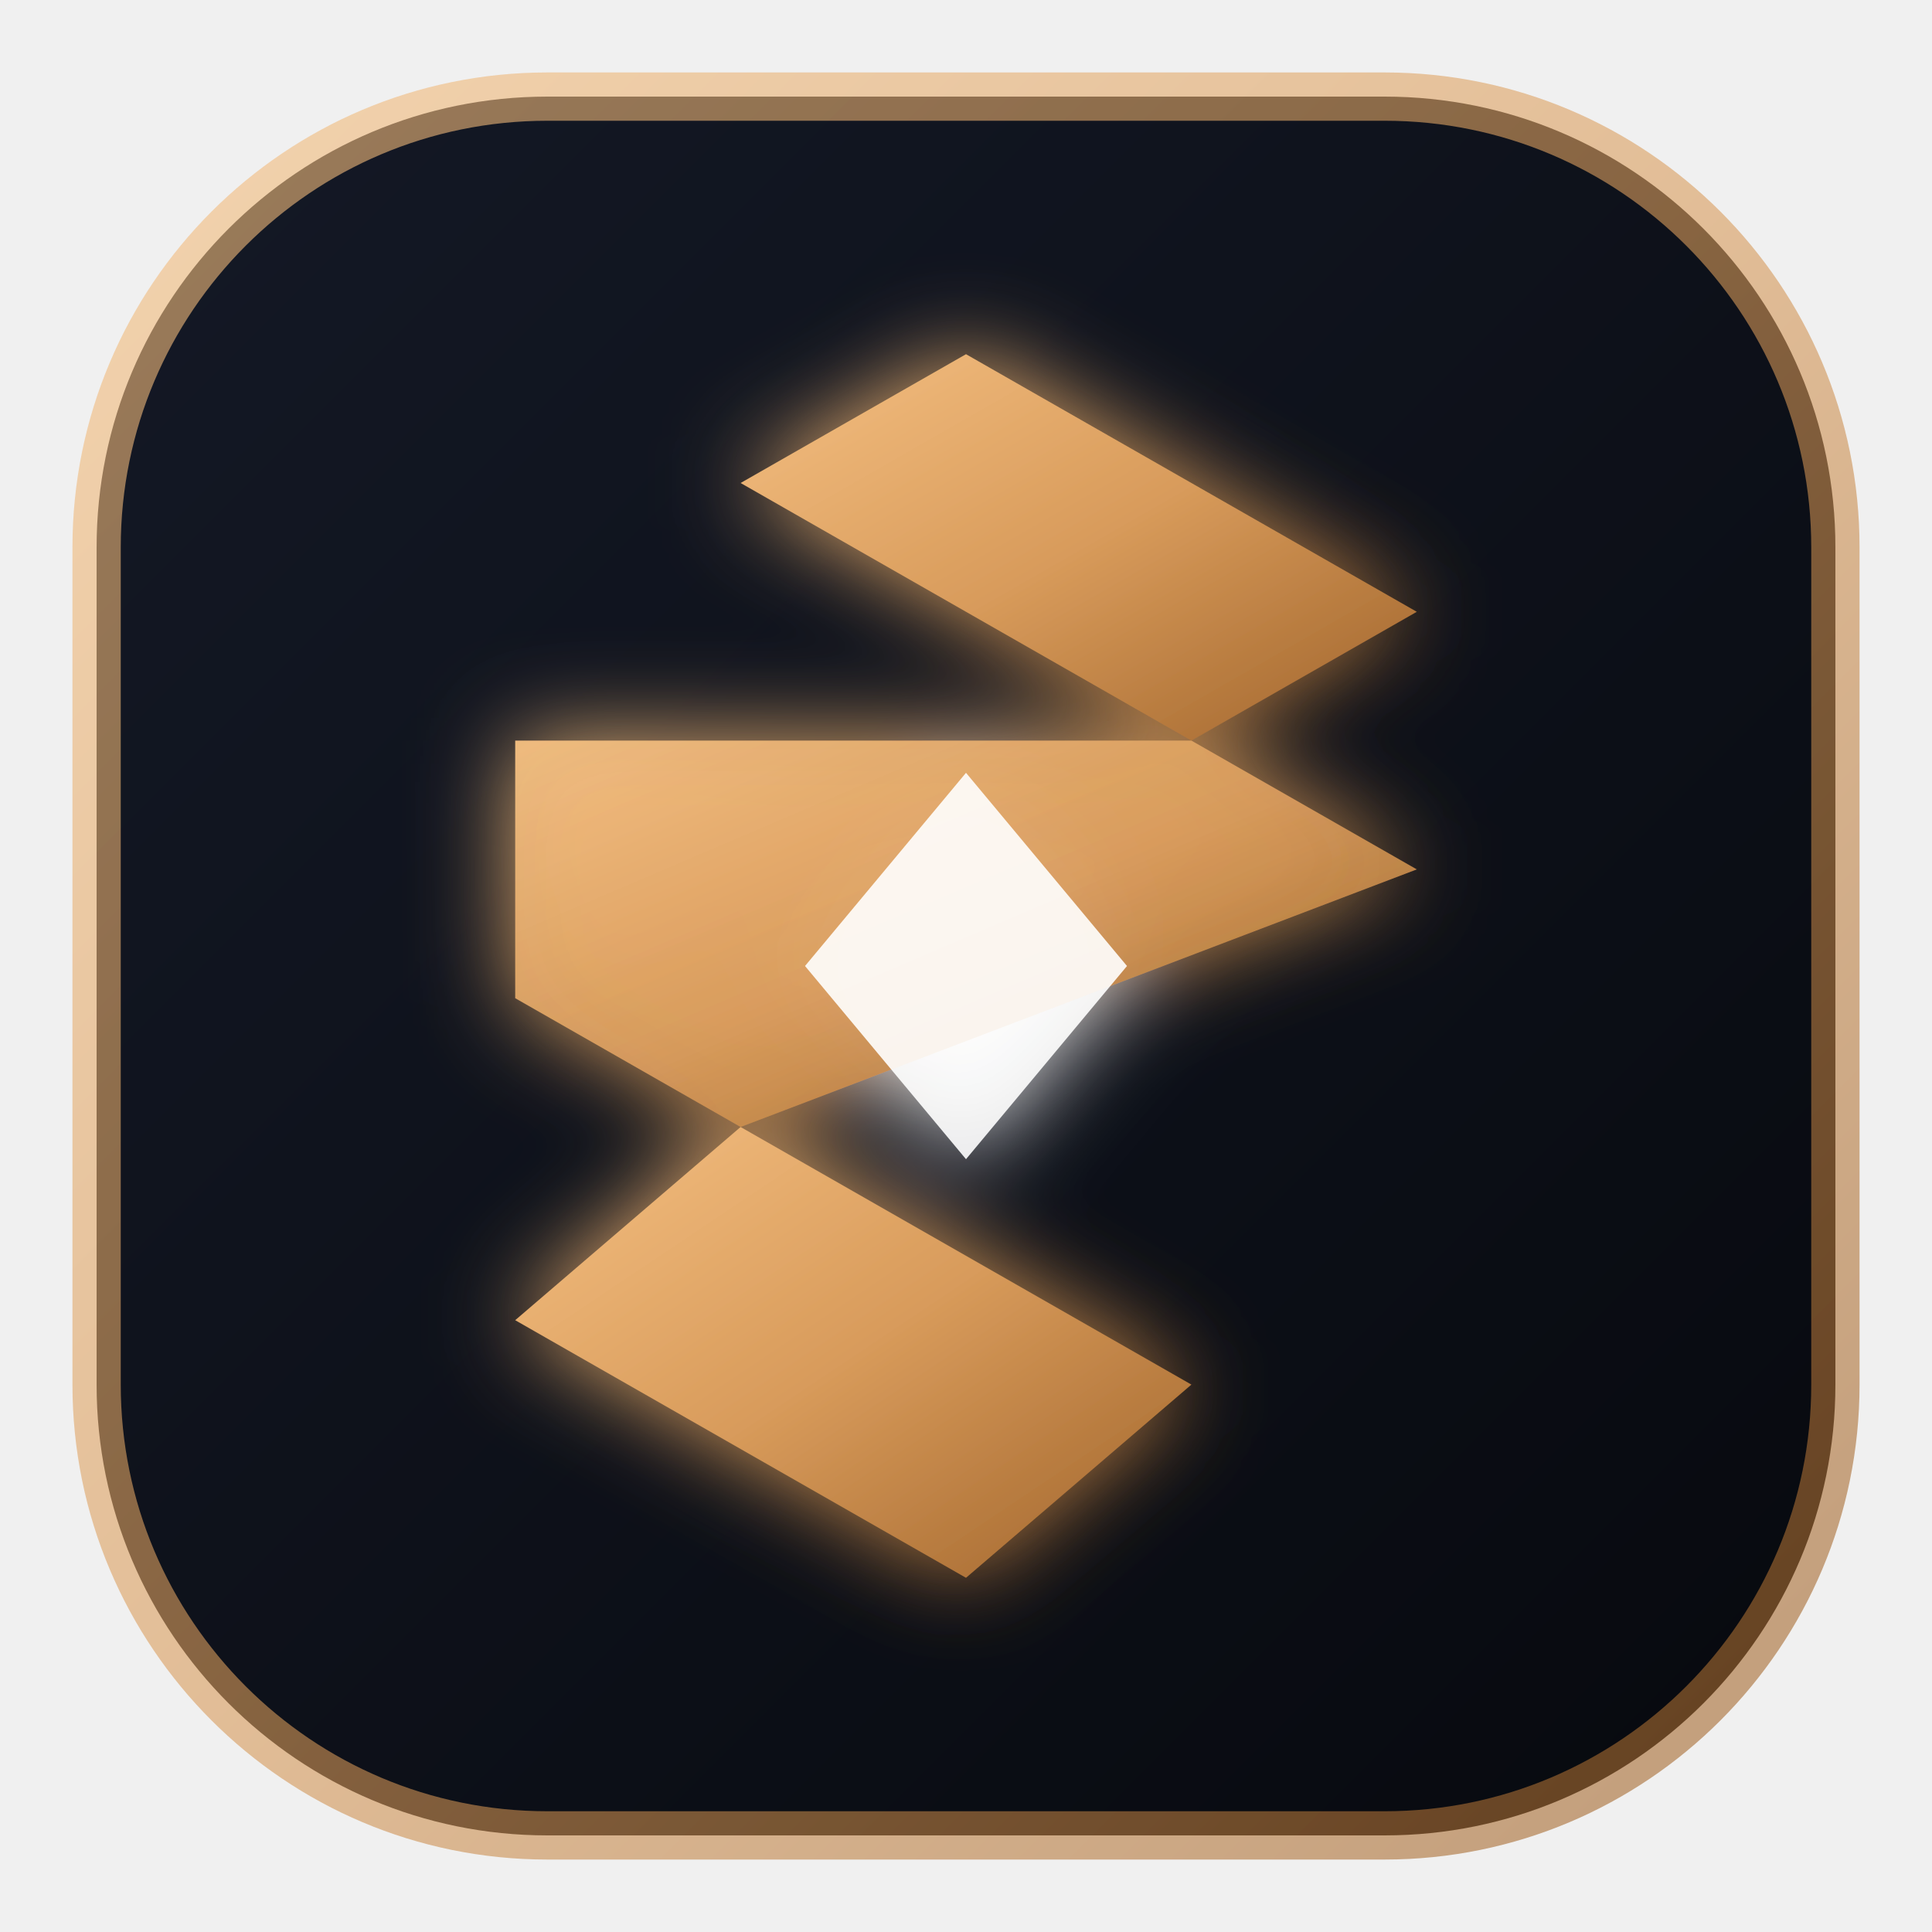
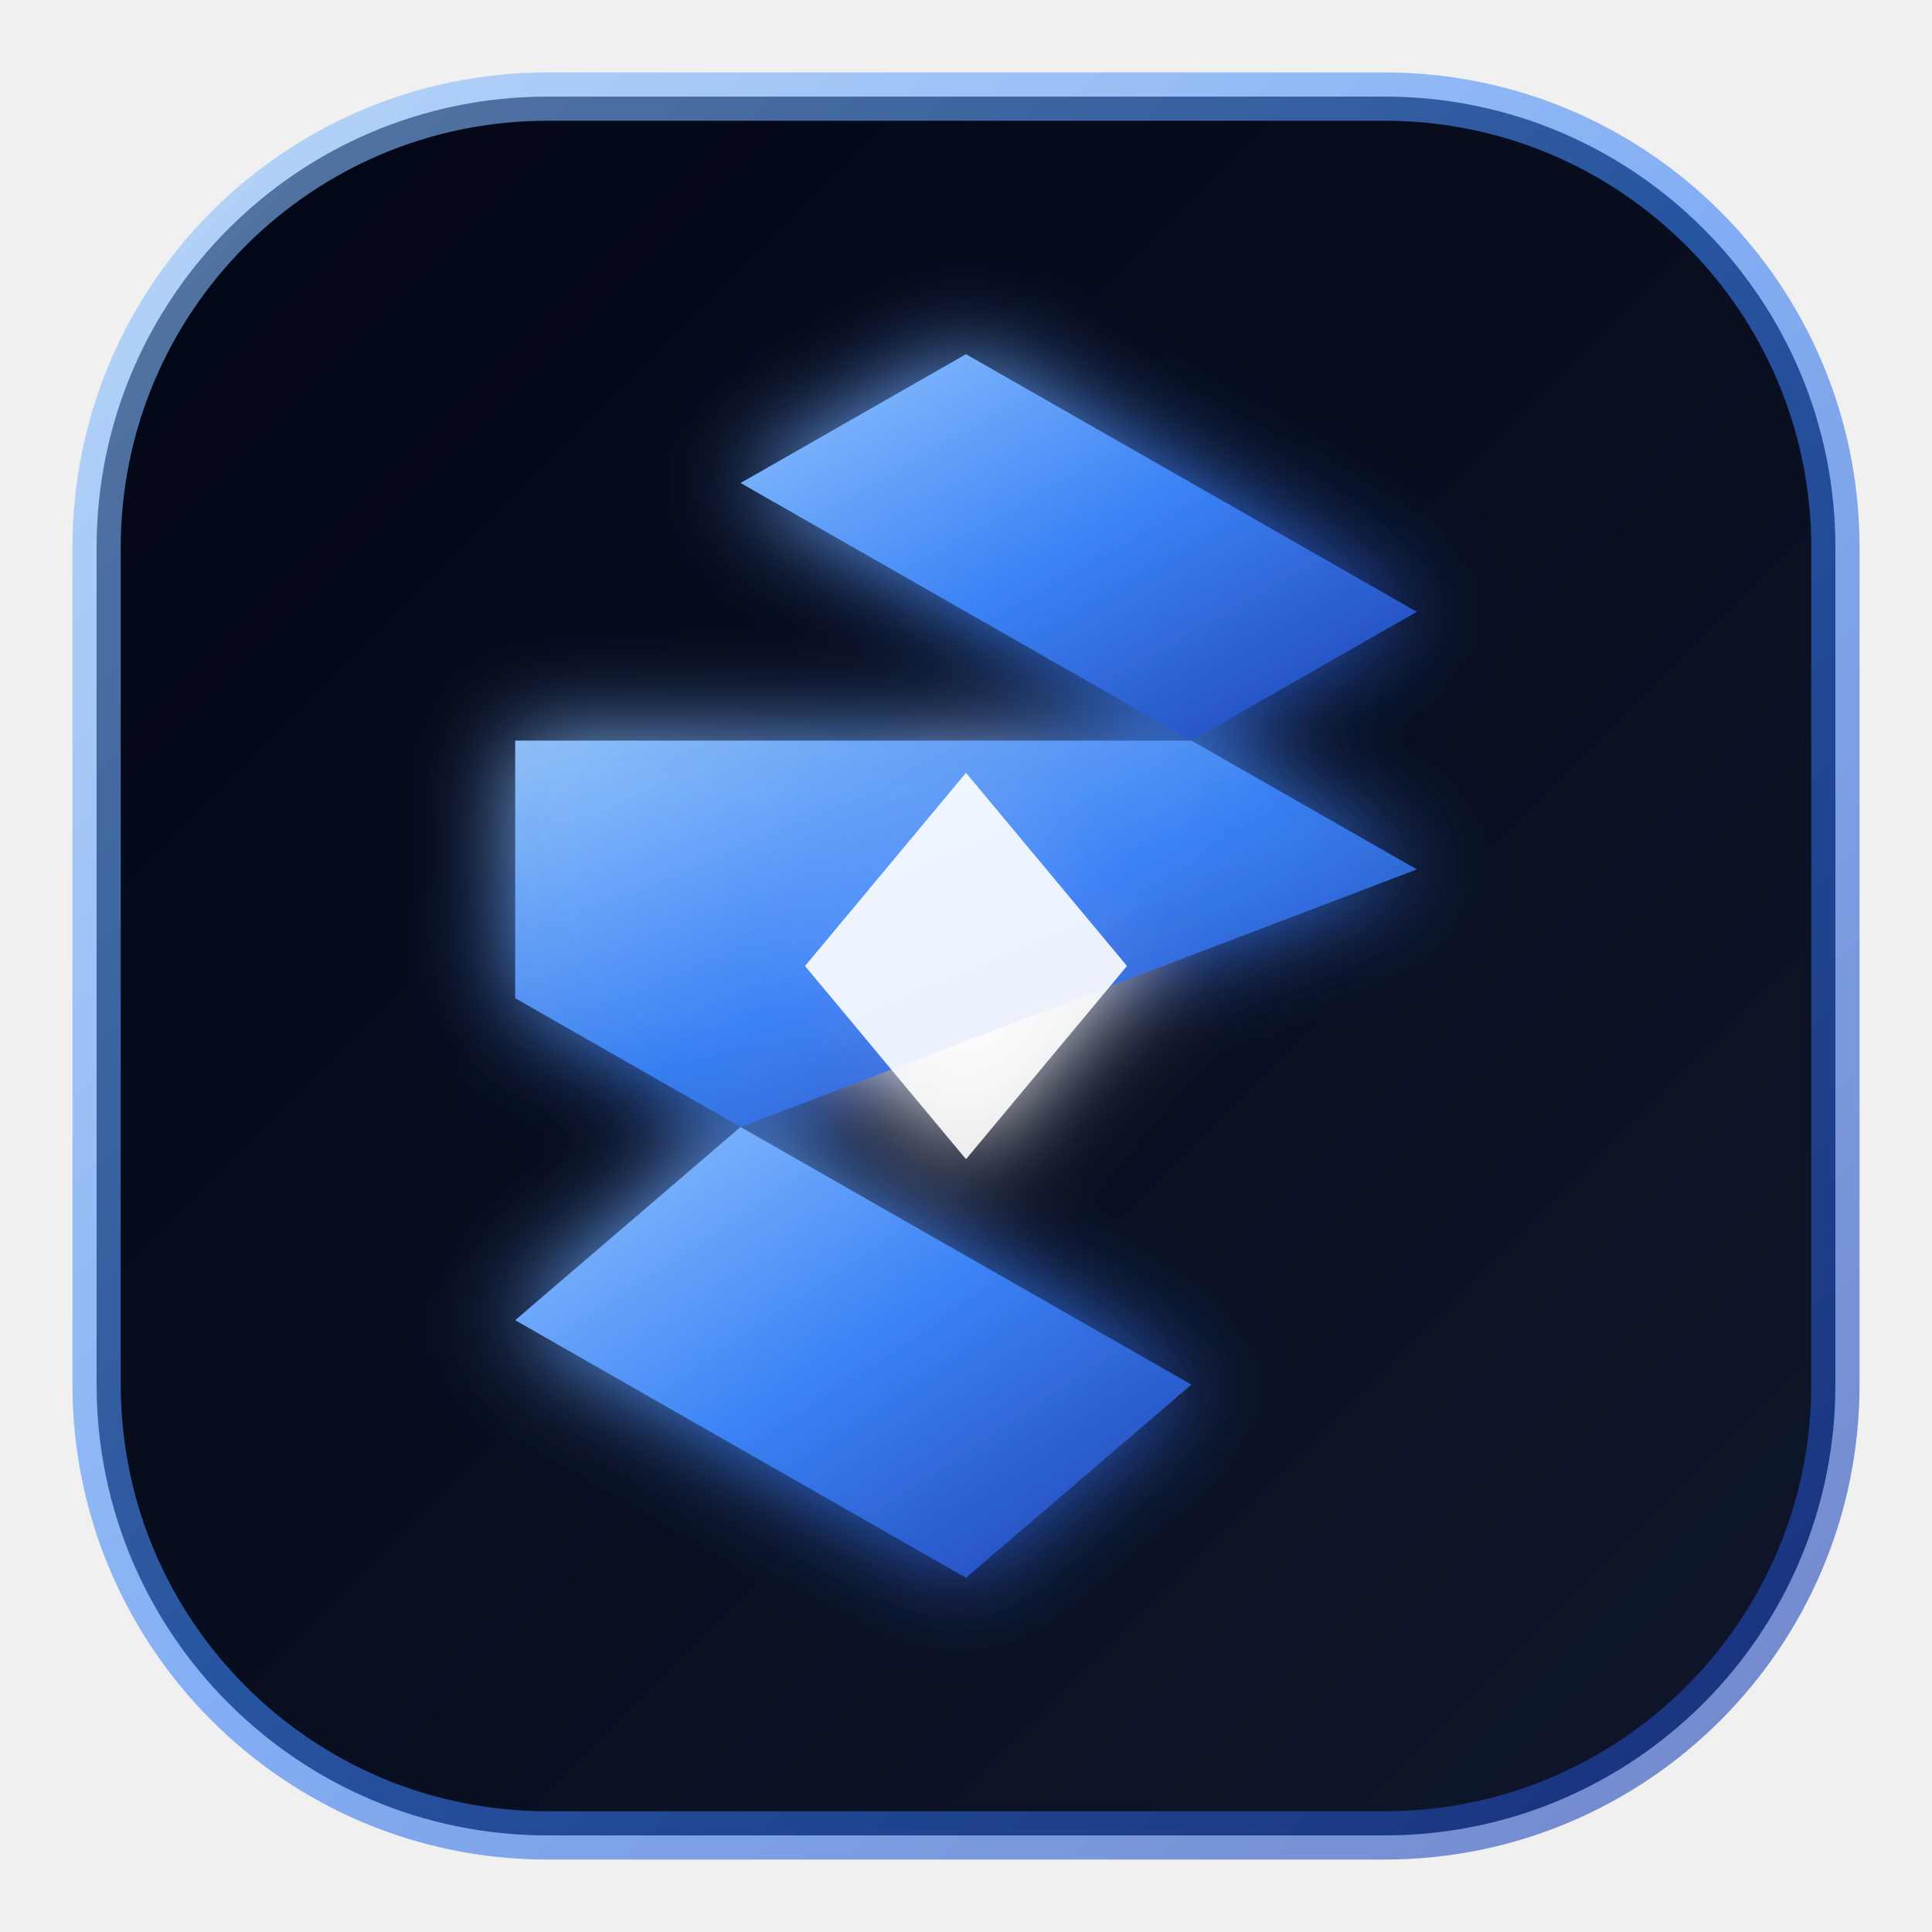
<svg xmlns="http://www.w3.org/2000/svg" viewBox="0 0 120 120" width="120" height="120">
  <defs>
    <linearGradient id="stalciGold" x1="0%" y1="0%" x2="100%" y2="100%">
-       <stop offset="0%" stop-color="#F5C082" />
-       <stop offset="50%" stop-color="#D89B5B" />
-       <stop offset="100%" stop-color="#9E6229" />
+       <stop offset="0%" stop-color="#93C5FD" />
+       <stop offset="50%" stop-color="#3B82F6" />
+       <stop offset="100%" stop-color="#1E40AF" />
    </linearGradient>
    <linearGradient id="bgGrad" x1="0%" y1="0%" x2="100%" y2="100%">
-       <stop offset="0%" stop-color="#141926" />
-       <stop offset="100%" stop-color="#07090E" />
+       <stop offset="0%" stop-color="#020617" />
+       <stop offset="100%" stop-color="#0F172A" />
    </linearGradient>
    <filter id="goldGlow" x="-20%" y="-20%" width="140%" height="140%">
      <feGaussianBlur stdDeviation="3" result="blur" />
      <feComposite in="SourceGraphic" in2="blur" operator="over" />
    </filter>
  </defs>
  <rect x="6" y="6" width="108" height="108" rx="28" fill="url(#bgGrad)" stroke="url(#stalciGold)" stroke-width="3" stroke-opacity="0.6" />
  <g filter="url(#goldGlow)">
    <path d="M 60 22 L 88 38 L 74 46 L 46 30 Z" fill="url(#stalciGold)" />
    <path d="M 32 46 L 74 46 L 88 54 L 46 70 L 32 62 Z" fill="url(#stalciGold)" opacity="0.95" />
    <path d="M 46 70 L 74 86 L 60 98 L 32 82 Z" fill="url(#stalciGold)" />
    <polygon points="60,48 70,60 60,72 50,60" fill="#FFFFFF" opacity="0.9" />
  </g>
</svg>
